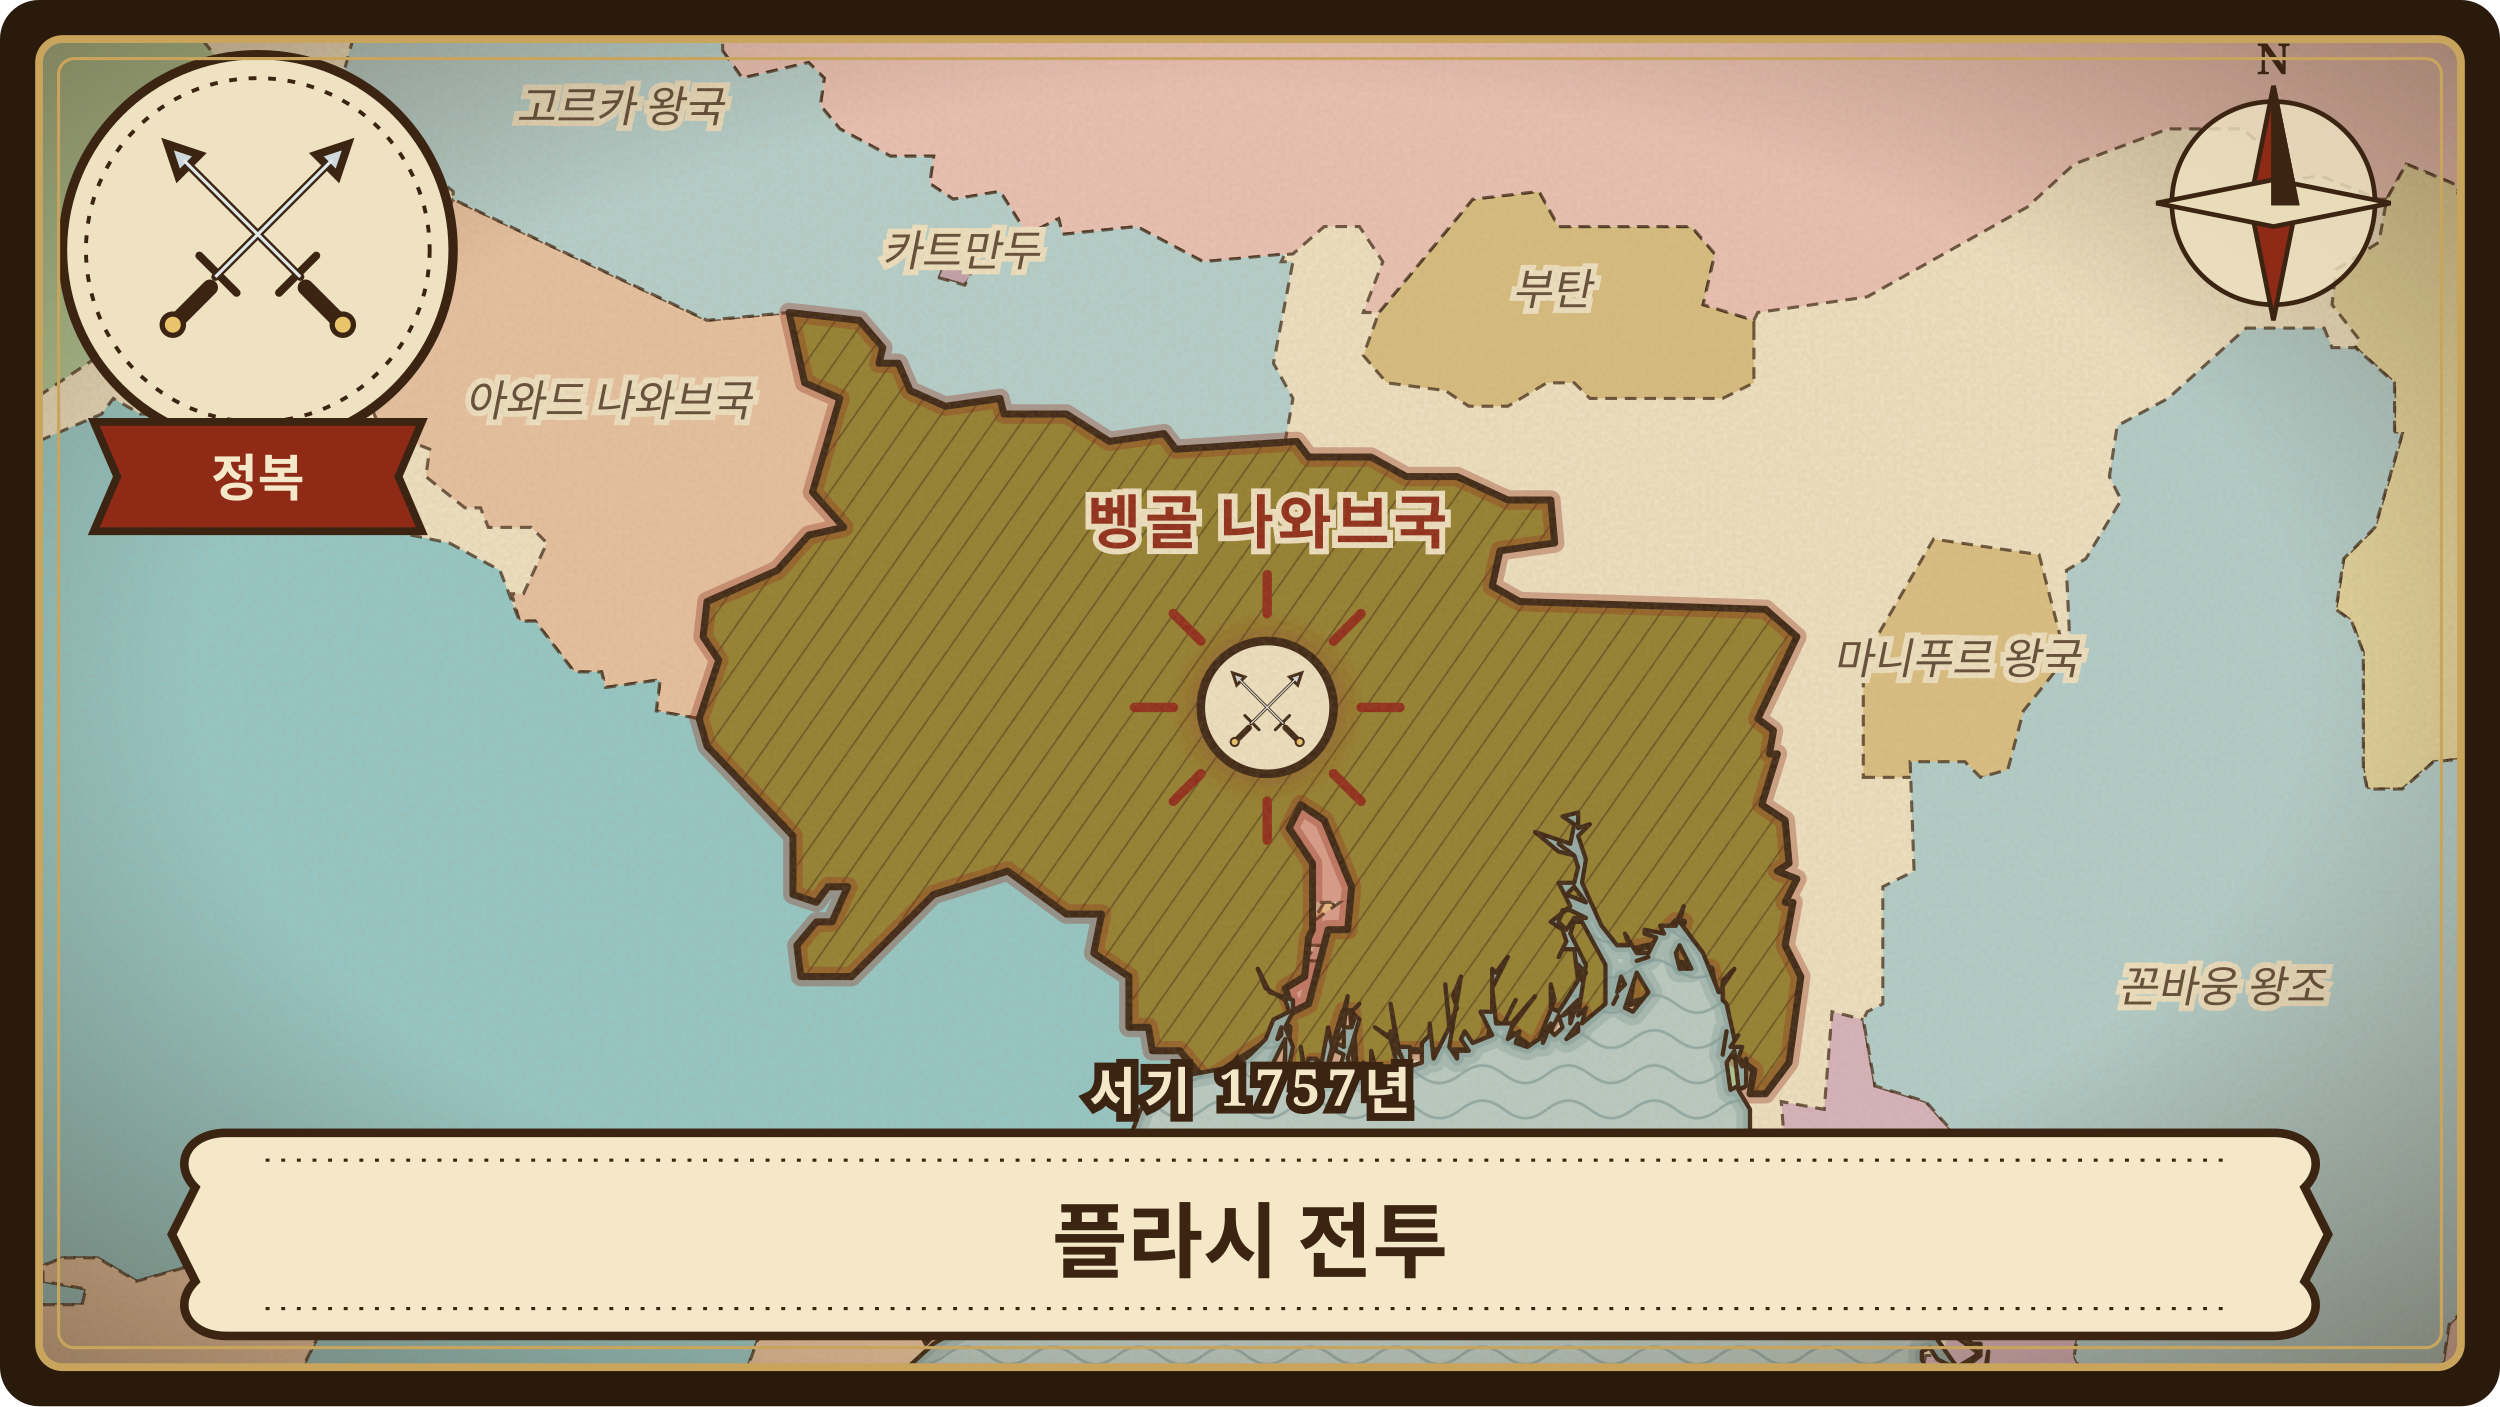
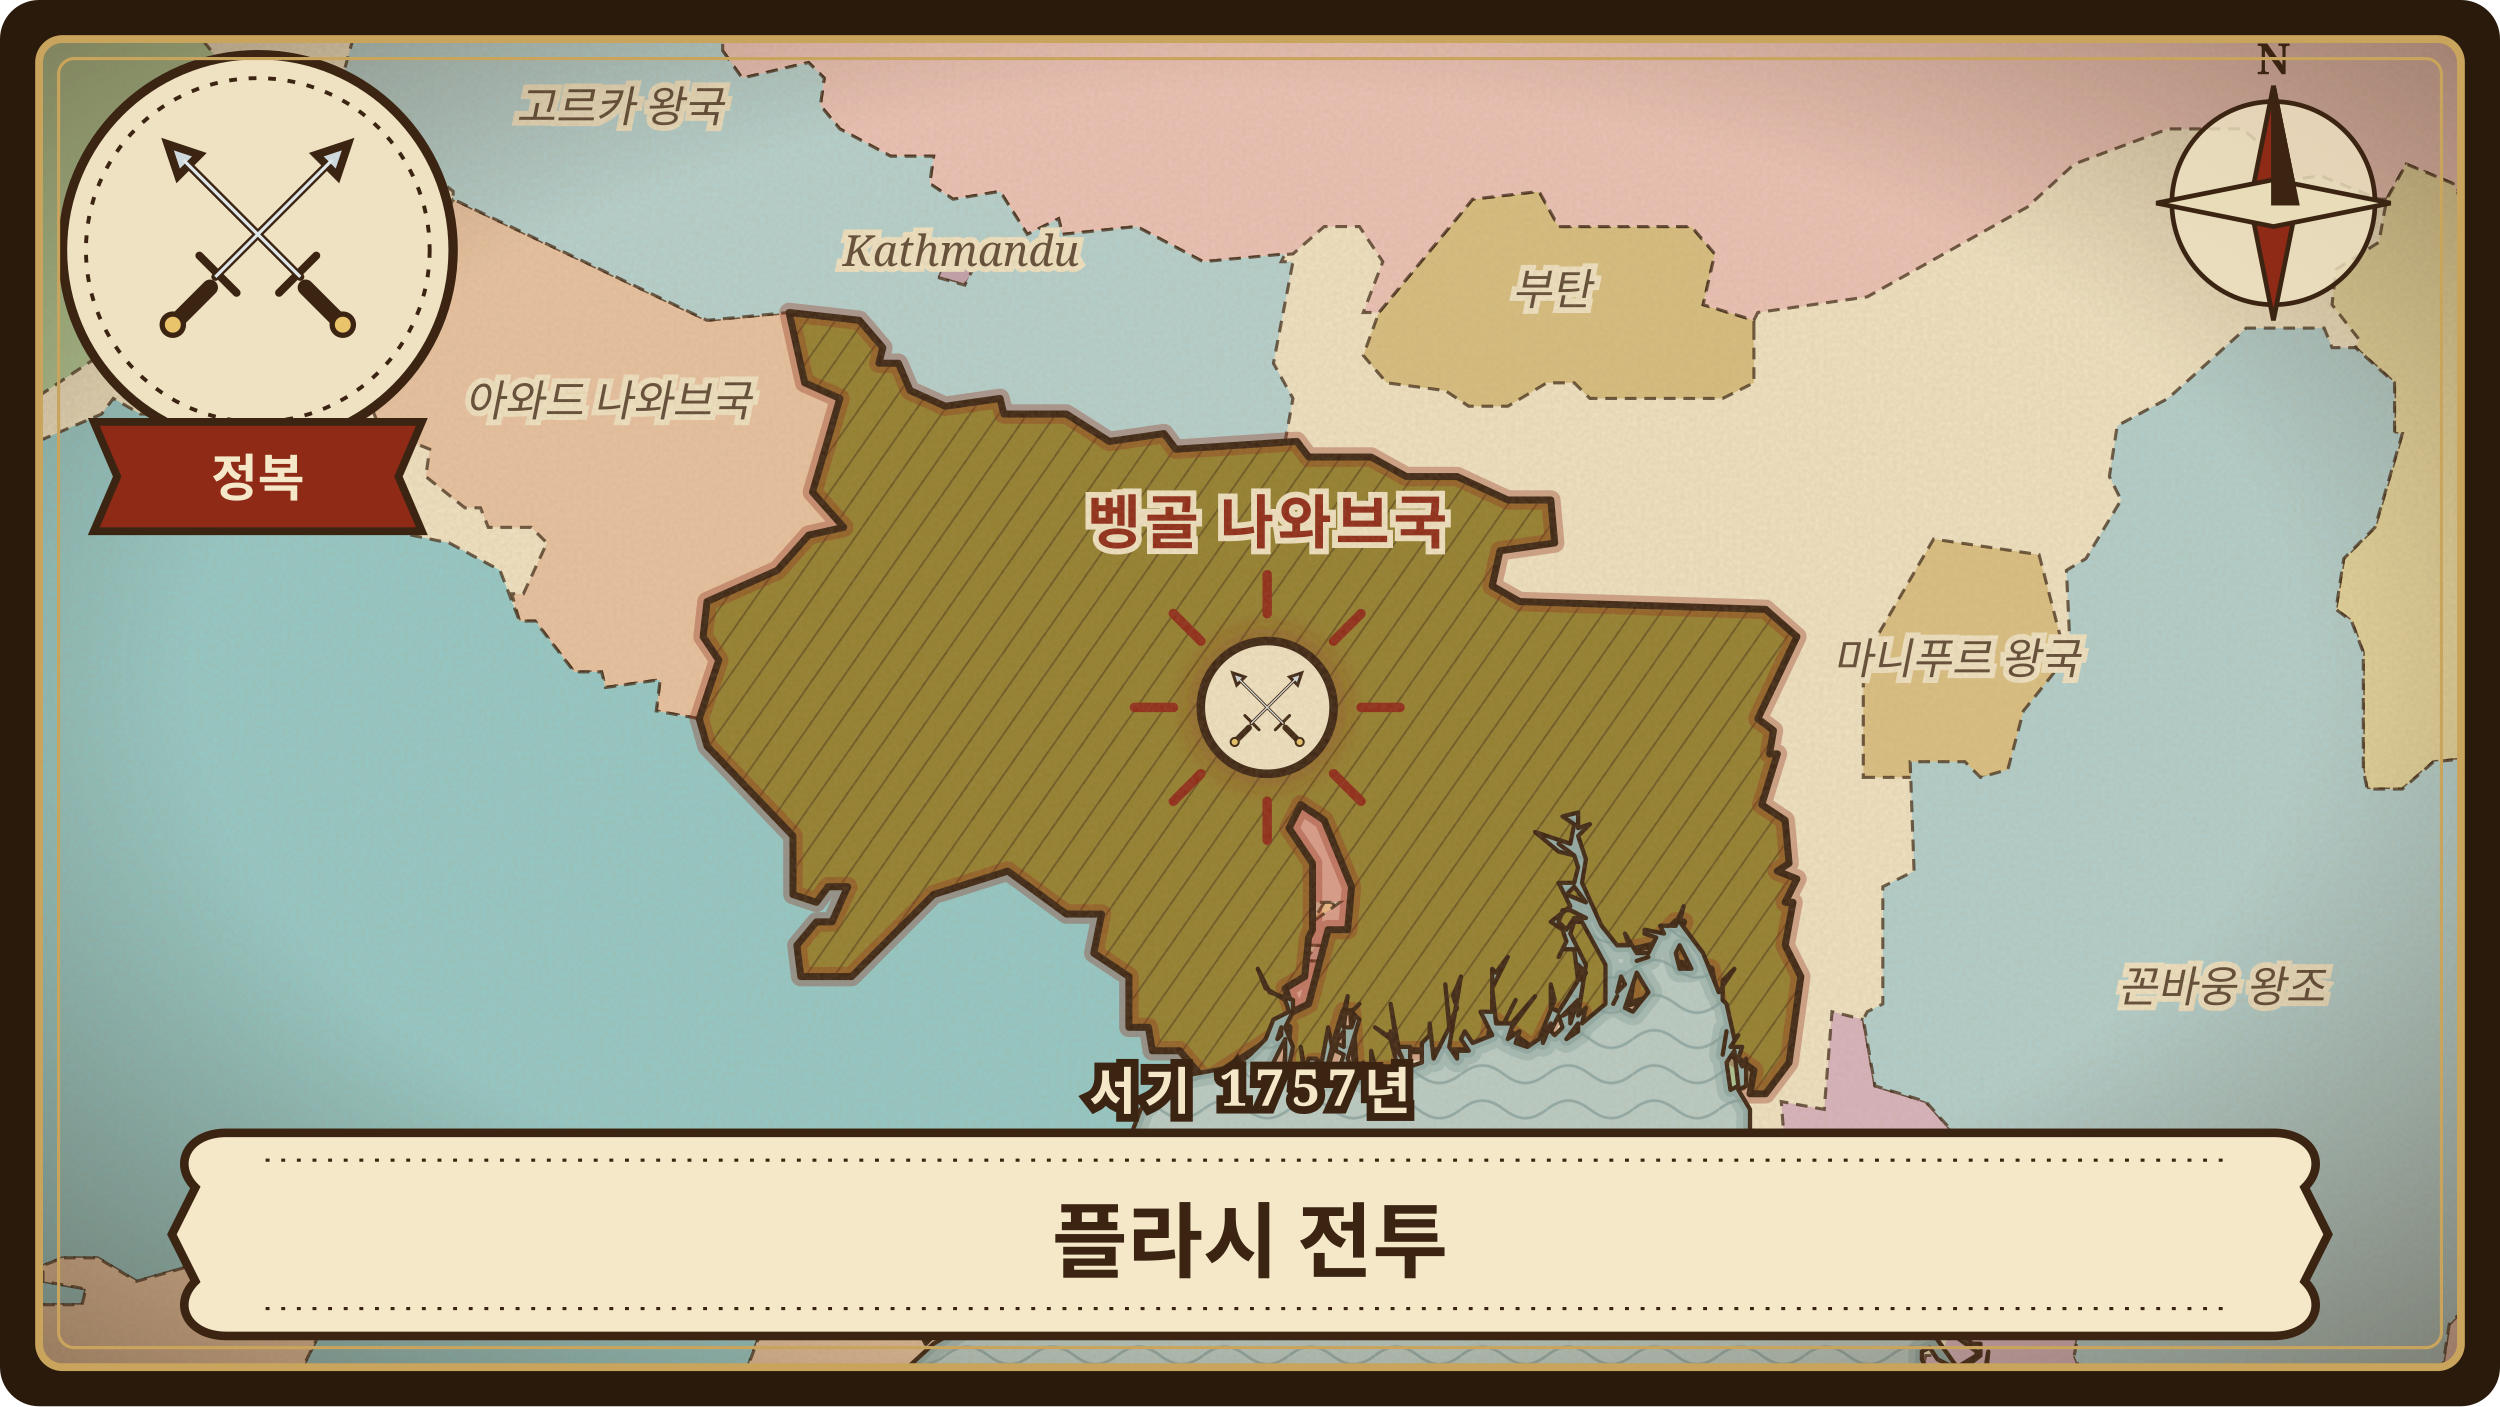
<svg xmlns="http://www.w3.org/2000/svg" viewBox="0 0 640 360" width="640" height="360" role="img" aria-label="플라시 전투">
  <defs>
    <clipPath id="frame-plassey">
      <rect x="10" y="10" width="620" height="340" rx="6" />
    </clipPath>
    <pattern id="waves-plassey" width="22" height="9" patternUnits="userSpaceOnUse">
      <path d="M0 5 C4 2 7 2 11 5 C15 8 18 8 22 5" fill="none" stroke="#6f8f8f" stroke-width="0.7" stroke-opacity="0.55" />
    </pattern>
    <pattern id="hatch-plassey" width="6" height="6" patternUnits="userSpaceOnUse" patternTransform="rotate(35)">
      <path d="M0 0 L0 6" stroke="#3b2412" stroke-width="0.9" stroke-opacity="0.45" />
    </pattern>
    <filter id="paper-plassey" x="0" y="0" width="100%" height="100%">
      <feTurbulence type="fractalNoise" baseFrequency="0.9" numOctaves="3" seed="221" result="noise" />
      <feColorMatrix in="noise" type="matrix" values="0 0 0 0 0.45  0 0 0 0 0.33  0 0 0 0 0.18  0 0 0 0.22 0" />
    </filter>
    <radialGradient id="vignette-plassey" cx="50%" cy="48%" r="70%">
      <stop offset="60%" stop-color="#3b2412" stop-opacity="0" />
      <stop offset="100%" stop-color="#3b2412" stop-opacity="0.45" />
    </radialGradient>
    <filter id="glow-plassey">
      <feGaussianBlur stdDeviation="3" />
    </filter>
    <path id="land-plassey" d="M-24 -24L-24 384L202 384L206 382L213 373L210 374L219 366L227 356L225 357L225 354L227 355L239 344L251 337L243 340L242 340L245 339L245 337L241 338L239 340L240 341L237 344L236 342L241 334L247 330L251 331L251 335L246 336L248 338L266 332L275 328L269 324L268 322L276 327L279 321L287 317L285 317L288 313L286 315L287 311L295 304L292 304L294 304L294 302L290 301L293 301L289 292L292 284L300 276L316 273L320 270L324 266L326 261L330 259L329 256L324 253L322 248L325 254L331 256L331 259L329 263L331 268L330 273L332 276L334 276L333 268L334 274L335 271L337 271L337 275L338 274L340 263L341 268L339 276L342 276L344 270L342 269L342 266L345 255L344 263L346 263L347 260L346 259L348 257L346 259L348 261L345 271L347 276L349 276L349 272L349 274L351 273L351 269L352 273L358 274L356 266L352 263L355 265L357 264L356 257L358 268L361 268L361 273L364 272L364 267L366 265L366 262L367 271L371 263L370 252L371 262L373 258L372 255L374 250L371 268L373 271L373 269L376 269L374 266L375 264L377 267L382 265L379 259L382 259L382 248L383 249L386 245L382 253L383 262L385 262L388 256L385 262L387 262L393 255L387 263L386 266L389 264L388 267L391 268L394 266L398 256L397 252L397 258L399 259L404 251L403 243L400 243L399 245L401 241L400 238L397 236L402 232L399 226L403 226L404 222L403 219L399 218L393 213L402 216L403 211L400 209L404 208L404 212L407 211L404 214L406 220L405 226L410 237L414 242L417 242L416 239L419 244L422 244L424 240L421 239L421 238L426 239L425 237L429 237L431 232L430 236L436 244L440 254L444 248L441 251L441 256L442 257L444 266L445 265L443 268L446 268L445 271L446 273L447 271L447 278L445 279L448 284L448 289L456 303L455 293L458 304L462 307L469 318L468 308L466 304L470 312L472 311L472 315L475 316L470 320L474 322L477 316L479 309L478 313L479 315L480 313L480 314L476 322L480 320L480 322L476 323L481 332L482 333L480 329L481 327L484 333L481 324L485 325L487 323L488 326L488 324L490 328L493 327L494 331L499 329L495 333L495 336L500 334L498 336L500 337L501 335L501 338L499 339L505 344L507 344L507 347L502 351L496 348L494 345L492 346L492 348L497 358L505 364L507 360L504 353L506 354L508 352L509 346L508 356L510 356L508 364L511 365L512 363L514 367L516 367L512 368L520 381L517 381L518 383L664 384L664 -24ZM326 272L329 274L329 266L326 272ZM327 266L328 265L328 263L327 266ZM342 267L344 268L344 264L342 267ZM350 275L350 277L352 277L350 274L350 275ZM356 264L357 268L359 271L356 264ZM395 265L395 267L397 262L395 265ZM397 264L398 265L400 263L399 260L397 264ZM399 216L403 219L399 216ZM399 236L401 238L403 235L406 235L402 233L400 233L399 236ZM400 260L402 259L402 262L404 256L400 260ZM401 266L404 264L404 262L401 266ZM401 229L406 231L403 227L401 229ZM402 239L406 247L404 260L406 258L405 262L411 257L411 247L405 236L403 236L402 239ZM404 247L405 251L406 249L404 247ZM413 257L414 255L413 257ZM414 254L416 252L415 250L414 254ZM416 258L418 259L422 254L419 249L416 258ZM419 246L422 245L419 246ZM429 244L430 248L433 248L430 242L429 244ZM441 270L442 264L441 270ZM442 272L443 279L445 278L444 269L442 272ZM474 325L478 332L476 326L474 325ZM489 328L492 335L492 330L489 328ZM496 343L501 350L506 347L506 346L499 341L496 343Z" />
    <clipPath id="landclip-plassey">
      <use href="#land-plassey" />
    </clipPath>
    <path id="hl-plassey-17" d="M418 248L422 248L424 255L417 257L418 250ZM335 117L351 117L360 122L373 122L386 128L397 128L398 139L384 141L382 150L389 154L452 156L460 163L450 184L454 187L453 193L455 193L451 206L457 210L458 221L455 223L460 225L457 231L459 231L457 242L461 250L458 272L452 280L448 280L449 274L442 269L438 248L427 246L431 236L429 236L423 242L414 244L412 261L405 263L405 259L398 259L393 269L382 261L381 267L377 269L359 269L358 274L347 274L346 259L344 259L340 272L336 272L335 276L329 274L330 263L310 276L308 276L302 269L295 269L294 263L289 263L289 250L280 244L282 234L273 234L258 223L239 229L218 250L205 250L204 242L209 236L213 236L217 227L212 227L209 231L203 229L203 214L181 191L179 184L184 169L180 163L181 154L199 146L207 137L216 135L208 126L215 102L206 98L202 80L220 82L226 89L225 93L230 93L233 100L242 104L256 102L257 106L273 106L284 113L298 111L301 115L332 113ZM335 240L334 250L329 253L331 259L335 257L340 238L345 238L346 227L339 210L333 206L330 212L336 221L336 238Z" />
  </defs>
  <rect width="640" height="360" rx="10" fill="#2a1a0c" />
  <g clip-path="url(#frame-plassey)">
    <rect width="640" height="360" fill="#b9ccc6" />
    <rect width="640" height="360" fill="url(#waves-plassey)" />
    <use href="#land-plassey" fill="none" stroke="#7e9c98" stroke-width="7" stroke-opacity="0.35" stroke-linejoin="round" />
    <use href="#land-plassey" fill="none" stroke="#7e9c98" stroke-width="3.5" stroke-opacity="0.5" stroke-linejoin="round" />
    <use href="#land-plassey" fill="#efe2c2" stroke="none" />
    <g clip-path="url(#landclip-plassey)">
      <path d="M477 199L513 199L529 169L522 142L495 138L477 169Z" fill="rgb(218,191,130)" stroke="#3b2412" stroke-width="0.8" stroke-opacity="0.75" stroke-dasharray="3 2" />
      <path d="M449 84L449 98L441 102L407 102L403 98L396 98L386 104L376 104L370 100L355 98L349 91L353 80L377 51L394 49L399 58L433 58L439 65L436 78L449 82Z" fill="rgb(215,189,126)" stroke="#3b2412" stroke-width="0.8" stroke-opacity="0.75" stroke-dasharray="3 2" />
      <path d="M664 384L664 380L648 378L643 384Z" fill="rgb(202,163,116)" stroke="#3b2412" stroke-width="0.8" stroke-opacity="0.75" stroke-dasharray="3 2" />
      <path d="M206 98L215 102L208 126L216 135L207 137L199 146L181 154L180 163L184 169L179 184L168 182L169 174L155 176L154 172L147 172L137 159L133 159L131 152L134 152L140 139L136 135L125 135L123 130L119 130L109 122L110 115L105 113L106 109L97 109L95 104L87 102L76 93L78 82L96 71L96 60L115 53L116 51L181 82L202 80Z" fill="rgb(231,193,160)" stroke="#3b2412" stroke-width="0.8" stroke-opacity="0.75" stroke-dasharray="3 2" />
      <path d="M250 67L244 62L240 71L247 73L250 69Z" fill="rgb(194,161,172)" stroke="#3b2412" stroke-width="0.8" stroke-opacity="0.75" stroke-dasharray="3 2" />
      <path d="M611 51L616 42L628 47L630 51L637 51L640 45L646 49L645 53L655 49L660 18L664 18L664 -24L108 -24L112 -18L112 -16L121 -14L129 -23L143 -23L150 -11L182 4L185 13L190 20L207 16L211 20L210 27L215 33L228 40L239 40L238 47L244 51L256 49L263 60L271 56L272 60L291 58L308 67L331 65L339 58L348 58L354 67L349 80L353 80L377 51L394 49L399 58L433 58L439 65L436 78L449 82L450 80L478 76L519 53L531 42L555 33L574 33L580 38L580 47L594 45L609 51Z" fill="rgb(235,193,181)" stroke="#3b2412" stroke-width="0.8" stroke-opacity="0.75" stroke-dasharray="3 2" />
      <path d="M510 301L512 293L501 291L493 282L480 278L477 261L469 259L467 284L456 282L457 295L454 301L466 316L472 316L471 322L479 320L477 328L489 326L488 330L495 330L494 336L501 336L497 347L493 347L492 351L500 361L493 361L492 368L501 370L502 363L511 363L514 374L518 376L521 384L542 384L542 380L535 368L536 359L531 347L533 336L521 307L514 305L513 301Z" fill="rgb(215,179,189)" stroke="#3b2412" stroke-width="0.8" stroke-opacity="0.75" stroke-dasharray="3 2" />
      <path d="M443 278L441 278L442 269L449 274L448 278L443 280ZM-24 -24L15 -24L38 -7L79 44L27 90L-24 124L-24 12L-12 16L-6 0L-15 -5L-18 -11L-23 -11L-22 -16L-24 -17Z" fill="rgb(171,197,145)" stroke="#3b2412" stroke-width="0.8" stroke-opacity="0.75" stroke-dasharray="3 2" />
      <path d="M343 234L336 236L339 231L341 231Z" fill="rgb(235,185,132)" stroke="#3b2412" stroke-width="0.8" stroke-opacity="0.75" stroke-dasharray="3 2" />
      <path d="M185 13L190 20L207 16L211 20L210 27L215 33L228 40L239 40L238 47L244 51L256 49L263 60L271 56L272 60L291 58L308 67L329 65L328 67L331 67L326 93L331 102L329 113L301 115L298 111L284 113L273 106L257 106L256 102L242 104L233 100L230 93L225 93L226 89L220 82L202 80L181 82L116 51L116 49L102 38L90 38L84 33L92 4L110 -16L121 -14L129 -23L143 -23L150 -11L182 4L185 11ZM244 62L240 71L247 73L250 67Z" fill="rgb(180,208,206)" stroke="#3b2412" stroke-width="0.8" stroke-opacity="0.75" stroke-dasharray="3 2" />
      <path d="M664 326L657 334L632 334L627 339L623 365L625 368L622 374L613 376L612 380L617 380L619 384L643 384L648 378L664 380Z" fill="rgb(233,191,177)" stroke="#3b2412" stroke-width="0.8" stroke-opacity="0.75" stroke-dasharray="3 2" />
      <path d="M664 -24L664 326L645 326L645 320L643 320L644 299L649 295L642 282L643 276L648 272L644 267L644 250L640 250L642 236L636 231L639 223L644 221L645 212L639 208L640 202L638 202L644 193L623 195L615 202L606 202L605 197L605 167L602 159L598 156L600 143L608 135L615 111L613 111L613 98L603 89L604 87L597 78L598 69L609 62L611 51L616 42L628 47L630 51L637 51L640 45L646 49L645 53L655 49L660 18L664 18L664 -24Z" fill="rgb(227,212,155)" stroke="#3b2412" stroke-width="0.8" stroke-opacity="0.75" stroke-dasharray="3 2" />
      <path d="M334 246L337 242L340 242L339 246Z" fill="rgb(226,178,166)" stroke="#3b2412" stroke-width="0.8" stroke-opacity="0.75" stroke-dasharray="3 2" />
      <path d="M115 139L128 146L133 159L137 159L147 172L154 172L155 176L169 174L168 182L179 184L181 191L203 214L203 229L209 231L212 227L217 227L213 236L209 236L204 242L205 250L218 250L239 229L258 223L273 234L282 234L280 244L289 250L289 263L294 263L295 269L302 269L308 276L308 278L296 280L291 286L295 307L288 311L289 318L277 326L276 330L253 339L248 339L249 332L245 332L236 328L235 320L223 322L213 330L209 330L194 343L191 351L179 355L178 359L166 365L163 372L157 372L151 380L142 384L114 384L113 382L104 378L94 365L85 365L79 361L78 349L81 343L75 336L64 334L56 322L35 328L25 322L16 322L11 324L11 328L22 330L21 334L5 334L-24 330L-24 139L5 115L26 106L29 102L36 106L52 106L60 111L68 119L81 124L83 126L80 130L86 133Z" fill="rgb(147,200,199)" stroke="#3b2412" stroke-width="0.8" stroke-opacity="0.75" stroke-dasharray="3 2" />
      <path d="M337 246L339 246L335 257L331 259L329 253L334 250L334 246ZM336 221L330 212L333 206L339 210L346 227L345 238L340 238L340 242L335 242L336 236L343 231L336 231Z" fill="rgb(217,156,137)" stroke="#3b2412" stroke-width="0.8" stroke-opacity="0.75" stroke-dasharray="3 2" />
      <path d="M27 384L12 376L11 363L19 359L19 353L8 349L7 336L8 334L21 334L22 330L11 328L11 324L16 322L25 322L35 328L56 322L64 334L75 336L81 343L78 349L79 361L85 365L94 365L104 378L113 382L114 384L142 384L151 380L157 372L163 372L166 365L178 359L179 355L191 351L194 343L209 330L213 330L223 322L235 320L236 328L245 332L246 341L226 359L214 378L207 384Z" fill="rgb(231,195,159)" stroke="#3b2412" stroke-width="0.8" stroke-opacity="0.75" stroke-dasharray="3 2" />
      <path d="M542 384L542 380L535 368L536 359L531 347L533 336L521 307L514 305L513 301L510 301L512 293L501 291L493 282L480 278L477 261L478 259L482 257L482 227L490 223L489 195L503 195L507 199L514 197L518 182L530 167L529 146L534 143L543 128L540 122L542 109L555 102L575 84L595 84L597 89L603 89L613 98L613 111L615 111L608 135L600 143L598 156L602 159L605 167L605 197L606 202L615 202L623 195L644 193L638 202L640 202L639 208L645 212L644 221L639 223L636 231L642 236L640 250L644 250L644 267L648 272L643 276L642 282L649 295L644 299L643 320L645 320L645 326L663 326L657 334L632 334L627 339L623 365L625 368L622 374L613 376L612 380L617 380L619 384Z" fill="rgb(177,206,204)" stroke="#3b2412" stroke-width="0.8" stroke-opacity="0.75" stroke-dasharray="3 2" />
      <use href="#hl-plassey-17" fill="rgb(147,127,46)" stroke="none" />
      <use href="#hl-plassey-17" fill="url(#hatch-plassey)" stroke="none" />
      <use href="#hl-plassey-17" fill="none" stroke="#8f2a17" stroke-width="5" stroke-opacity="0.35" stroke-linejoin="round" />
      <use href="#hl-plassey-17" fill="none" stroke="#3b2412" stroke-width="1.8" stroke-linejoin="round" />
    </g>
    <use href="#land-plassey" fill="none" stroke="#3b2412" stroke-width="1.1" stroke-linejoin="round" />
    <text x="324.4" y="139.1" class="lbl hl">벵골 나와브국</text>
    <text x="568.7" y="256.5" class="lbl">꼰바웅 왕조</text>
    <text x="158.7" y="31.2" class="lbl">고르카 왕국</text>
    <text x="155.7" y="106.5" class="lbl">아와드 나와브국</text>
    <text x="397.3" y="78.0" class="lbl">부탄</text>
    <text x="500.9" y="172.5" class="lbl">마니푸르 왕국</text>
-     <text x="246.0" y="68.1" class="lbl">카트만두</text>
+     <text x="246.0" y="68.1" class="lbl">Kathmandu</text>
    <g transform="translate(324.4 181.1)">
      <path d="M0 -24 L0 -34" transform="rotate(0)" stroke="#8f2a17" stroke-width="2.4" stroke-linecap="round" />
      <path d="M0 -24 L0 -34" transform="rotate(45)" stroke="#8f2a17" stroke-width="2.4" stroke-linecap="round" />
      <path d="M0 -24 L0 -34" transform="rotate(90)" stroke="#8f2a17" stroke-width="2.4" stroke-linecap="round" />
      <path d="M0 -24 L0 -34" transform="rotate(135)" stroke="#8f2a17" stroke-width="2.4" stroke-linecap="round" />
      <path d="M0 -24 L0 -34" transform="rotate(180)" stroke="#8f2a17" stroke-width="2.4" stroke-linecap="round" />
      <path d="M0 -24 L0 -34" transform="rotate(225)" stroke="#8f2a17" stroke-width="2.4" stroke-linecap="round" />
      <path d="M0 -24 L0 -34" transform="rotate(270)" stroke="#8f2a17" stroke-width="2.4" stroke-linecap="round" />
      <path d="M0 -24 L0 -34" transform="rotate(315)" stroke="#8f2a17" stroke-width="2.4" stroke-linecap="round" />
      <circle r="20" fill="#8f2a17" fill-opacity="0.35" filter="url(#glow-plassey)" />
      <circle r="17" fill="#efe2c2" stroke="#3b2412" stroke-width="2.2" />
      <g transform="translate(-13 -13) scale(0.26)">
        <g stroke="#3b2412" stroke-width="3" stroke-linecap="round">
          <path d="M22 22 L66 66" />
          <path d="M78 22 L34 66" />
          <path d="M16 16 L28 20 L20 28 Z" fill="#cfd8dc" />
          <path d="M84 16 L72 20 L80 28 Z" fill="#cfd8dc" />
          <path d="M58 72 L72 58" />
          <path d="M42 72 L28 58" />
          <path d="M68 70 L80 82" stroke-width="6" />
          <path d="M32 70 L20 82" stroke-width="6" />
        </g>
        <path d="M22 22 L66 66" stroke="#dfe7ea" stroke-width="1.2" />
        <path d="M78 22 L34 66" stroke="#dfe7ea" stroke-width="1.2" />
        <circle cx="82" cy="84" r="4" fill="#e9c46a" stroke="#3b2412" stroke-width="2" />
        <circle cx="18" cy="84" r="4" fill="#e9c46a" stroke="#3b2412" stroke-width="2" />
      </g>
    </g>
    <rect width="640" height="360" filter="url(#paper-plassey)" />
    <rect width="640" height="360" fill="url(#vignette-plassey)" />
    <g transform="translate(582 52)" stroke="#3b2412" stroke-width="1.2">
      <circle r="26" fill="#efe2c2" fill-opacity="0.8" />
      <path d="M0 -30 L6 0 L0 30 L-6 0 Z" fill="#8f2a17" />
      <path d="M-30 0 L0 6 L30 0 L0 -6 Z" fill="#e9dcb8" />
      <path d="M0 -30 L6 0 L0 0 Z" fill="#3b2412" />
      <text y="-33" class="compass">N</text>
    </g>
    <g transform="translate(66 64)">
      <circle r="50" fill="#efe2c2" stroke="#3b2412" stroke-width="2.4" />
      <circle r="44" fill="none" stroke="#3b2412" stroke-width="1" stroke-dasharray="2 3" />
      <g transform="translate(-34 -38) scale(0.68)">
        <g stroke="#3b2412" stroke-width="3" stroke-linecap="round">
          <path d="M22 22 L66 66" />
          <path d="M78 22 L34 66" />
          <path d="M16 16 L28 20 L20 28 Z" fill="#cfd8dc" />
          <path d="M84 16 L72 20 L80 28 Z" fill="#cfd8dc" />
          <path d="M58 72 L72 58" />
          <path d="M42 72 L28 58" />
          <path d="M68 70 L80 82" stroke-width="6" />
          <path d="M32 70 L20 82" stroke-width="6" />
        </g>
        <path d="M22 22 L66 66" stroke="#dfe7ea" stroke-width="1.2" />
        <path d="M78 22 L34 66" stroke="#dfe7ea" stroke-width="1.2" />
        <circle cx="82" cy="84" r="4" fill="#e9c46a" stroke="#3b2412" stroke-width="2" />
        <circle cx="18" cy="84" r="4" fill="#e9c46a" stroke="#3b2412" stroke-width="2" />
      </g>
      <path d="M-42 44 L42 44 L36 58 L42 72 L-42 72 L-36 58 Z" fill="#8f2a17" stroke="#3b2412" stroke-width="2" />
      <text y="63" class="kind">정복</text>
    </g>
    <g transform="translate(320 316)">
      <path d="M-262 -26 L262 -26 C272 -26 276 -18 270 -12 L276 0 L270 12 C276 18 272 26 262 26 L-262 26 C-272 26 -276 18 -270 12 L-276 0 L-270 -12 C-276 -18 -272 -26 -262 -26 Z" fill="#f4e8c8" stroke="#3b2412" stroke-width="2.2" />
      <path d="M-252 -19 L252 -19 M-252 19 L252 19" stroke="#3b2412" stroke-width="0.8" stroke-dasharray="1 3" />
      <text y="2" class="title" style="font-size:21px">플라시 전투</text>
    </g>
    <text x="320" y="284" class="year">서기 1757년</text>
  </g>
  <rect x="10" y="10" width="620" height="340" rx="6" fill="none" stroke="#c9a45c" stroke-width="2" />
  <rect x="15" y="15" width="610" height="330" rx="4" fill="none" stroke="#c9a45c" stroke-width="0.8" />
  <style>
  text { font-family: 'Noto Serif KR', 'Nanum Myeongjo', 'AppleMyungjo', 'Batang', serif; text-anchor: middle; }
  .lbl { font-size: 11px; font-style: italic; fill: #3b2412; fill-opacity: 0.8; paint-order: stroke; stroke: #efe2c2; stroke-width: 3px; }
  .lbl.hl { font-size: 15px; font-weight: 700; font-style: normal; fill: #8f2a17; fill-opacity: 1; letter-spacing: 1px; }
  .title { font-weight: 800; fill: #3b2412; dominant-baseline: middle; }
  .year { font-size: 13px; font-weight: 700; fill: #f4e8c8; paint-order: stroke; stroke: #3b2412; stroke-width: 4px; letter-spacing: 2px; }
  .kind { font-size: 13px; font-weight: 800; fill: #f4e8c8; }
  .compass { font-size: 11px; font-weight: 700; fill: #3b2412; stroke: none; }
</style>
</svg>
